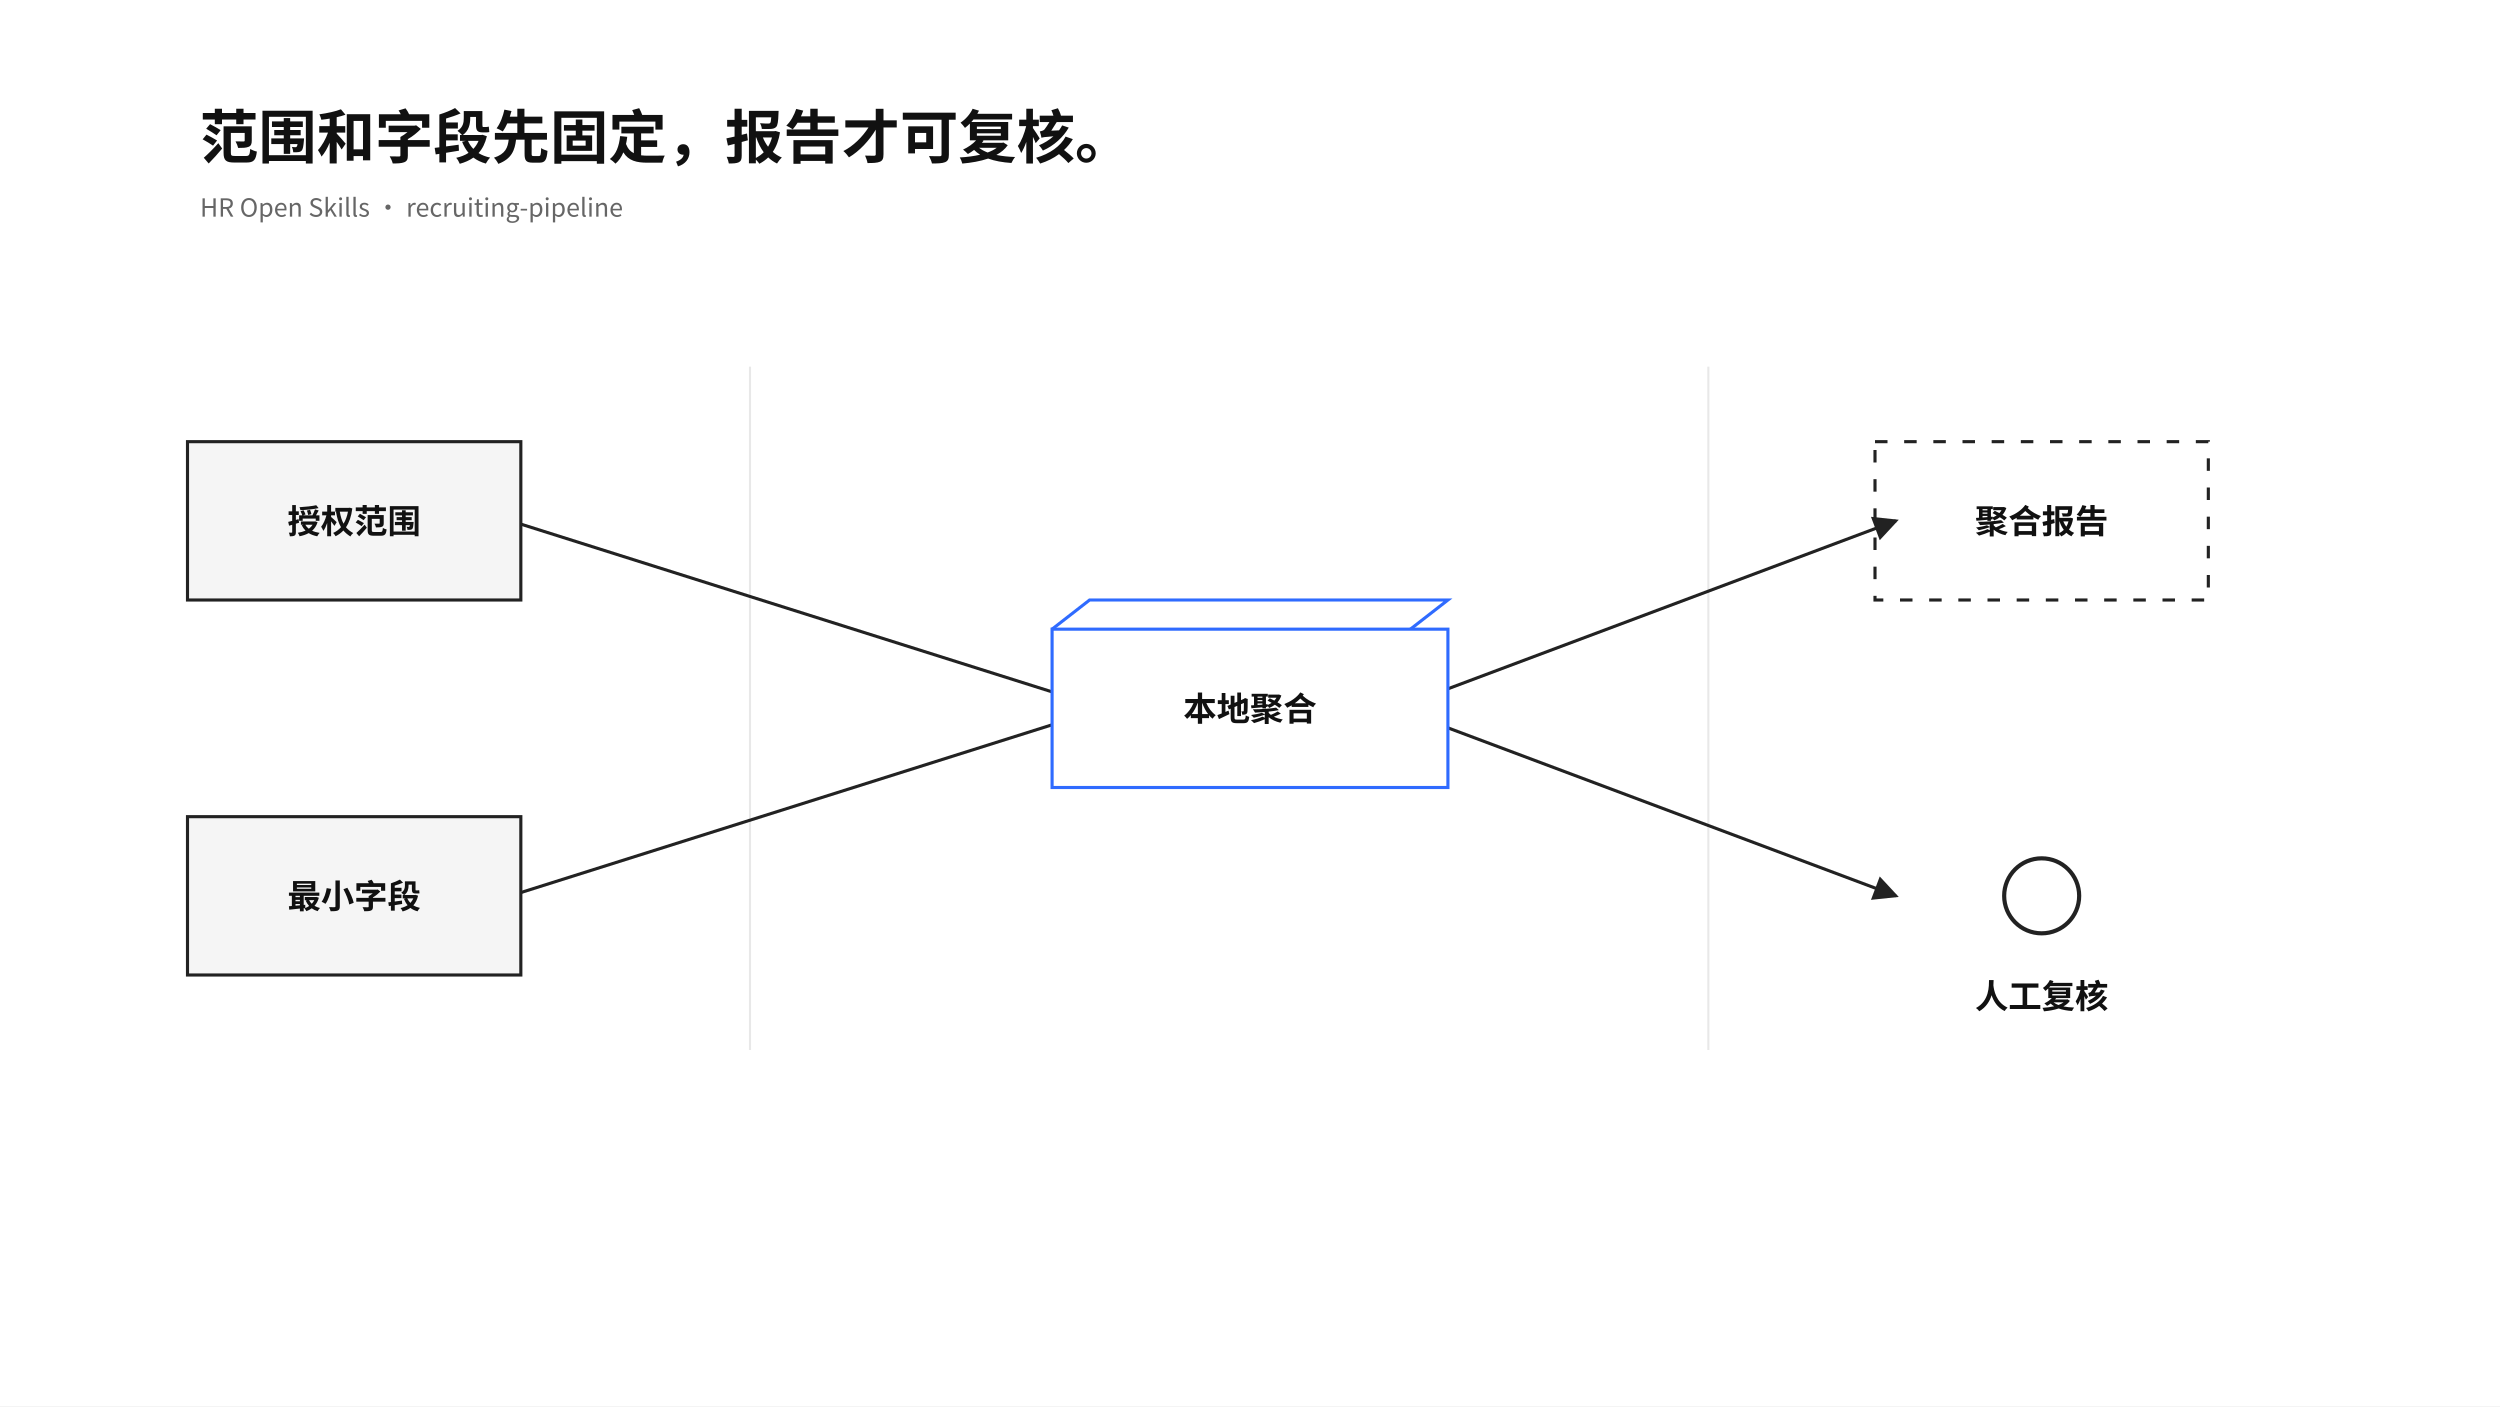
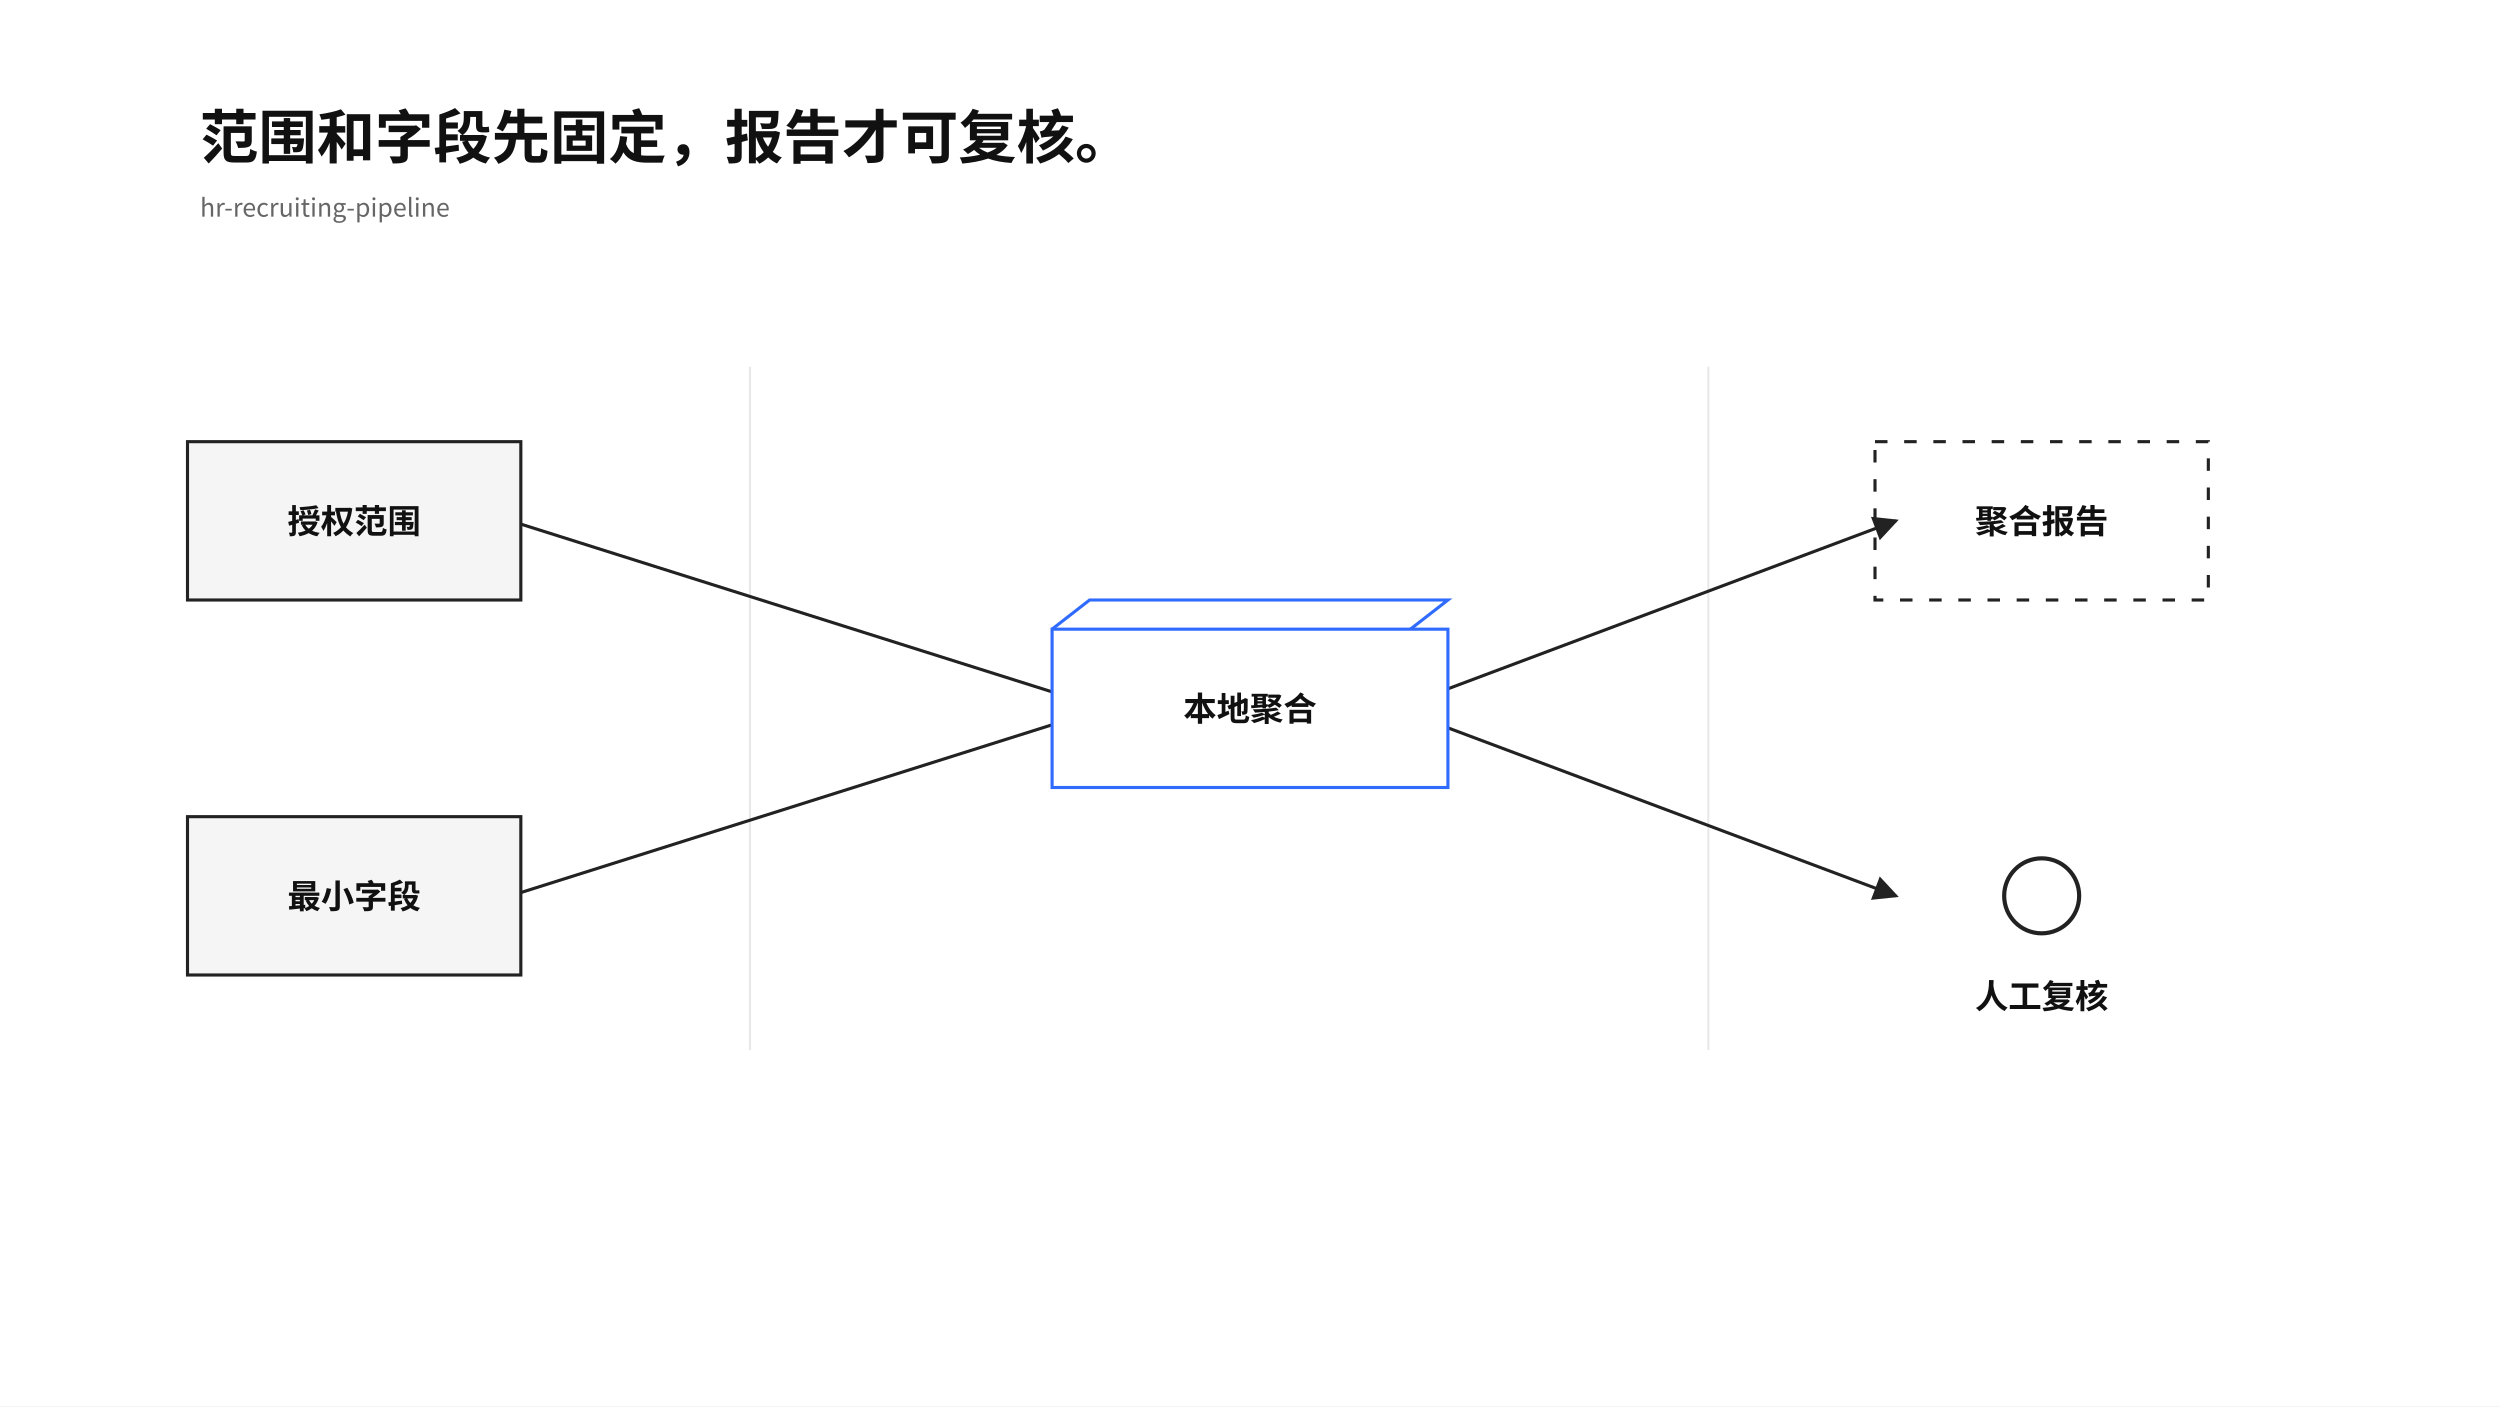
<svg xmlns="http://www.w3.org/2000/svg" width="1200" height="675" viewBox="0 0 1200 675">
  <defs>
    <marker id="arrow" markerWidth="8" markerHeight="8" refX="7" refY="4" orient="auto" markerUnits="strokeWidth">
      <path d="M 0 0 L 8 4 L 0 8 z" fill="#222222" />
    </marker>
  </defs>
  <rect width="1200" height="675" fill="#FFFFFF" />
  <text x="96" y="76" text-anchor="start" font-family="-apple-system,BlinkMacSystemFont,'PingFang SC','Noto Sans CJK SC',sans-serif" font-size="28px" font-weight="600" fill="#111111">范围和字段先固定，报告才可复核。</text>
-   <text x="96" y="104" text-anchor="start" font-family="-apple-system,BlinkMacSystemFont,'PingFang SC','Noto Sans CJK SC',sans-serif" font-size="12px" font-weight="400" fill="#666666">HR Open Skills · recruiting-pipeline</text>
+   <text x="96" y="104" text-anchor="start" font-family="-apple-system,BlinkMacSystemFont,'PingFang SC','Noto Sans CJK SC',sans-serif" font-size="12px" font-weight="400" fill="#666666">hr-recruiting-pipeline</text>
  <line x1="360" y1="176" x2="360" y2="504" stroke="#E8E8E8" stroke-width="1" />
  <line x1="820" y1="176" x2="820" y2="504" stroke="#E8E8E8" stroke-width="1" />
  <line x1="245" y1="250" x2="530" y2="340" stroke="#222222" stroke-width="1.5" marker-end="url(#arrow)" />
  <line x1="245" y1="430" x2="530" y2="340" stroke="#222222" stroke-width="1.5" marker-end="url(#arrow)" />
  <line x1="670" y1="340" x2="910" y2="250" stroke="#222222" stroke-width="1.5" marker-end="url(#arrow)" />
  <line x1="670" y1="340" x2="910" y2="430" stroke="#222222" stroke-width="1.5" marker-end="url(#arrow)" />
  <rect x="90.0" y="212.0" width="160" height="76" fill="#F5F5F5" stroke="#222222" stroke-width="1.5" data-node="scope" />
  <text x="170" y="256" text-anchor="middle" font-family="-apple-system,BlinkMacSystemFont,'PingFang SC','Noto Sans CJK SC',sans-serif" font-size="16px" font-weight="600" fill="#111111">授权范围</text>
  <rect x="90.0" y="392.0" width="160" height="76" fill="#F5F5F5" stroke="#222222" stroke-width="1.5" data-node="fields" />
  <text x="170" y="436" text-anchor="middle" font-family="-apple-system,BlinkMacSystemFont,'PingFang SC','Noto Sans CJK SC',sans-serif" font-size="16px" font-weight="600" fill="#111111">最小字段</text>
  <path d="M 505.0 302.0 l 18 -14 h 172 l -18 14" fill="none" stroke="#2F6BFF" stroke-width="1.5" />
  <rect x="505.0" y="302.0" width="190" height="76" fill="#FFFFFF" stroke="#2F6BFF" stroke-width="1.5" data-node="aggregate" />
  <text x="600" y="346" text-anchor="middle" font-family="-apple-system,BlinkMacSystemFont,'PingFang SC','Noto Sans CJK SC',sans-serif" font-size="16px" font-weight="600" fill="#111111">本地聚合</text>
  <rect x="900.0" y="212.0" width="160" height="76" fill="none" stroke="#222222" stroke-width="1.5" stroke-dasharray="6 8" data-node="report" />
  <text x="980" y="256" text-anchor="middle" font-family="-apple-system,BlinkMacSystemFont,'PingFang SC','Noto Sans CJK SC',sans-serif" font-size="16px" font-weight="600" fill="#111111">聚合报告</text>
  <circle cx="980" cy="430" r="18" fill="#FFFFFF" stroke="#222222" stroke-width="2" data-node="review" />
  <text x="980" y="484" text-anchor="middle" font-family="-apple-system,BlinkMacSystemFont,'PingFang SC','Noto Sans CJK SC',sans-serif" font-size="16px" font-weight="600" fill="#111111">人工复核</text>
</svg>
